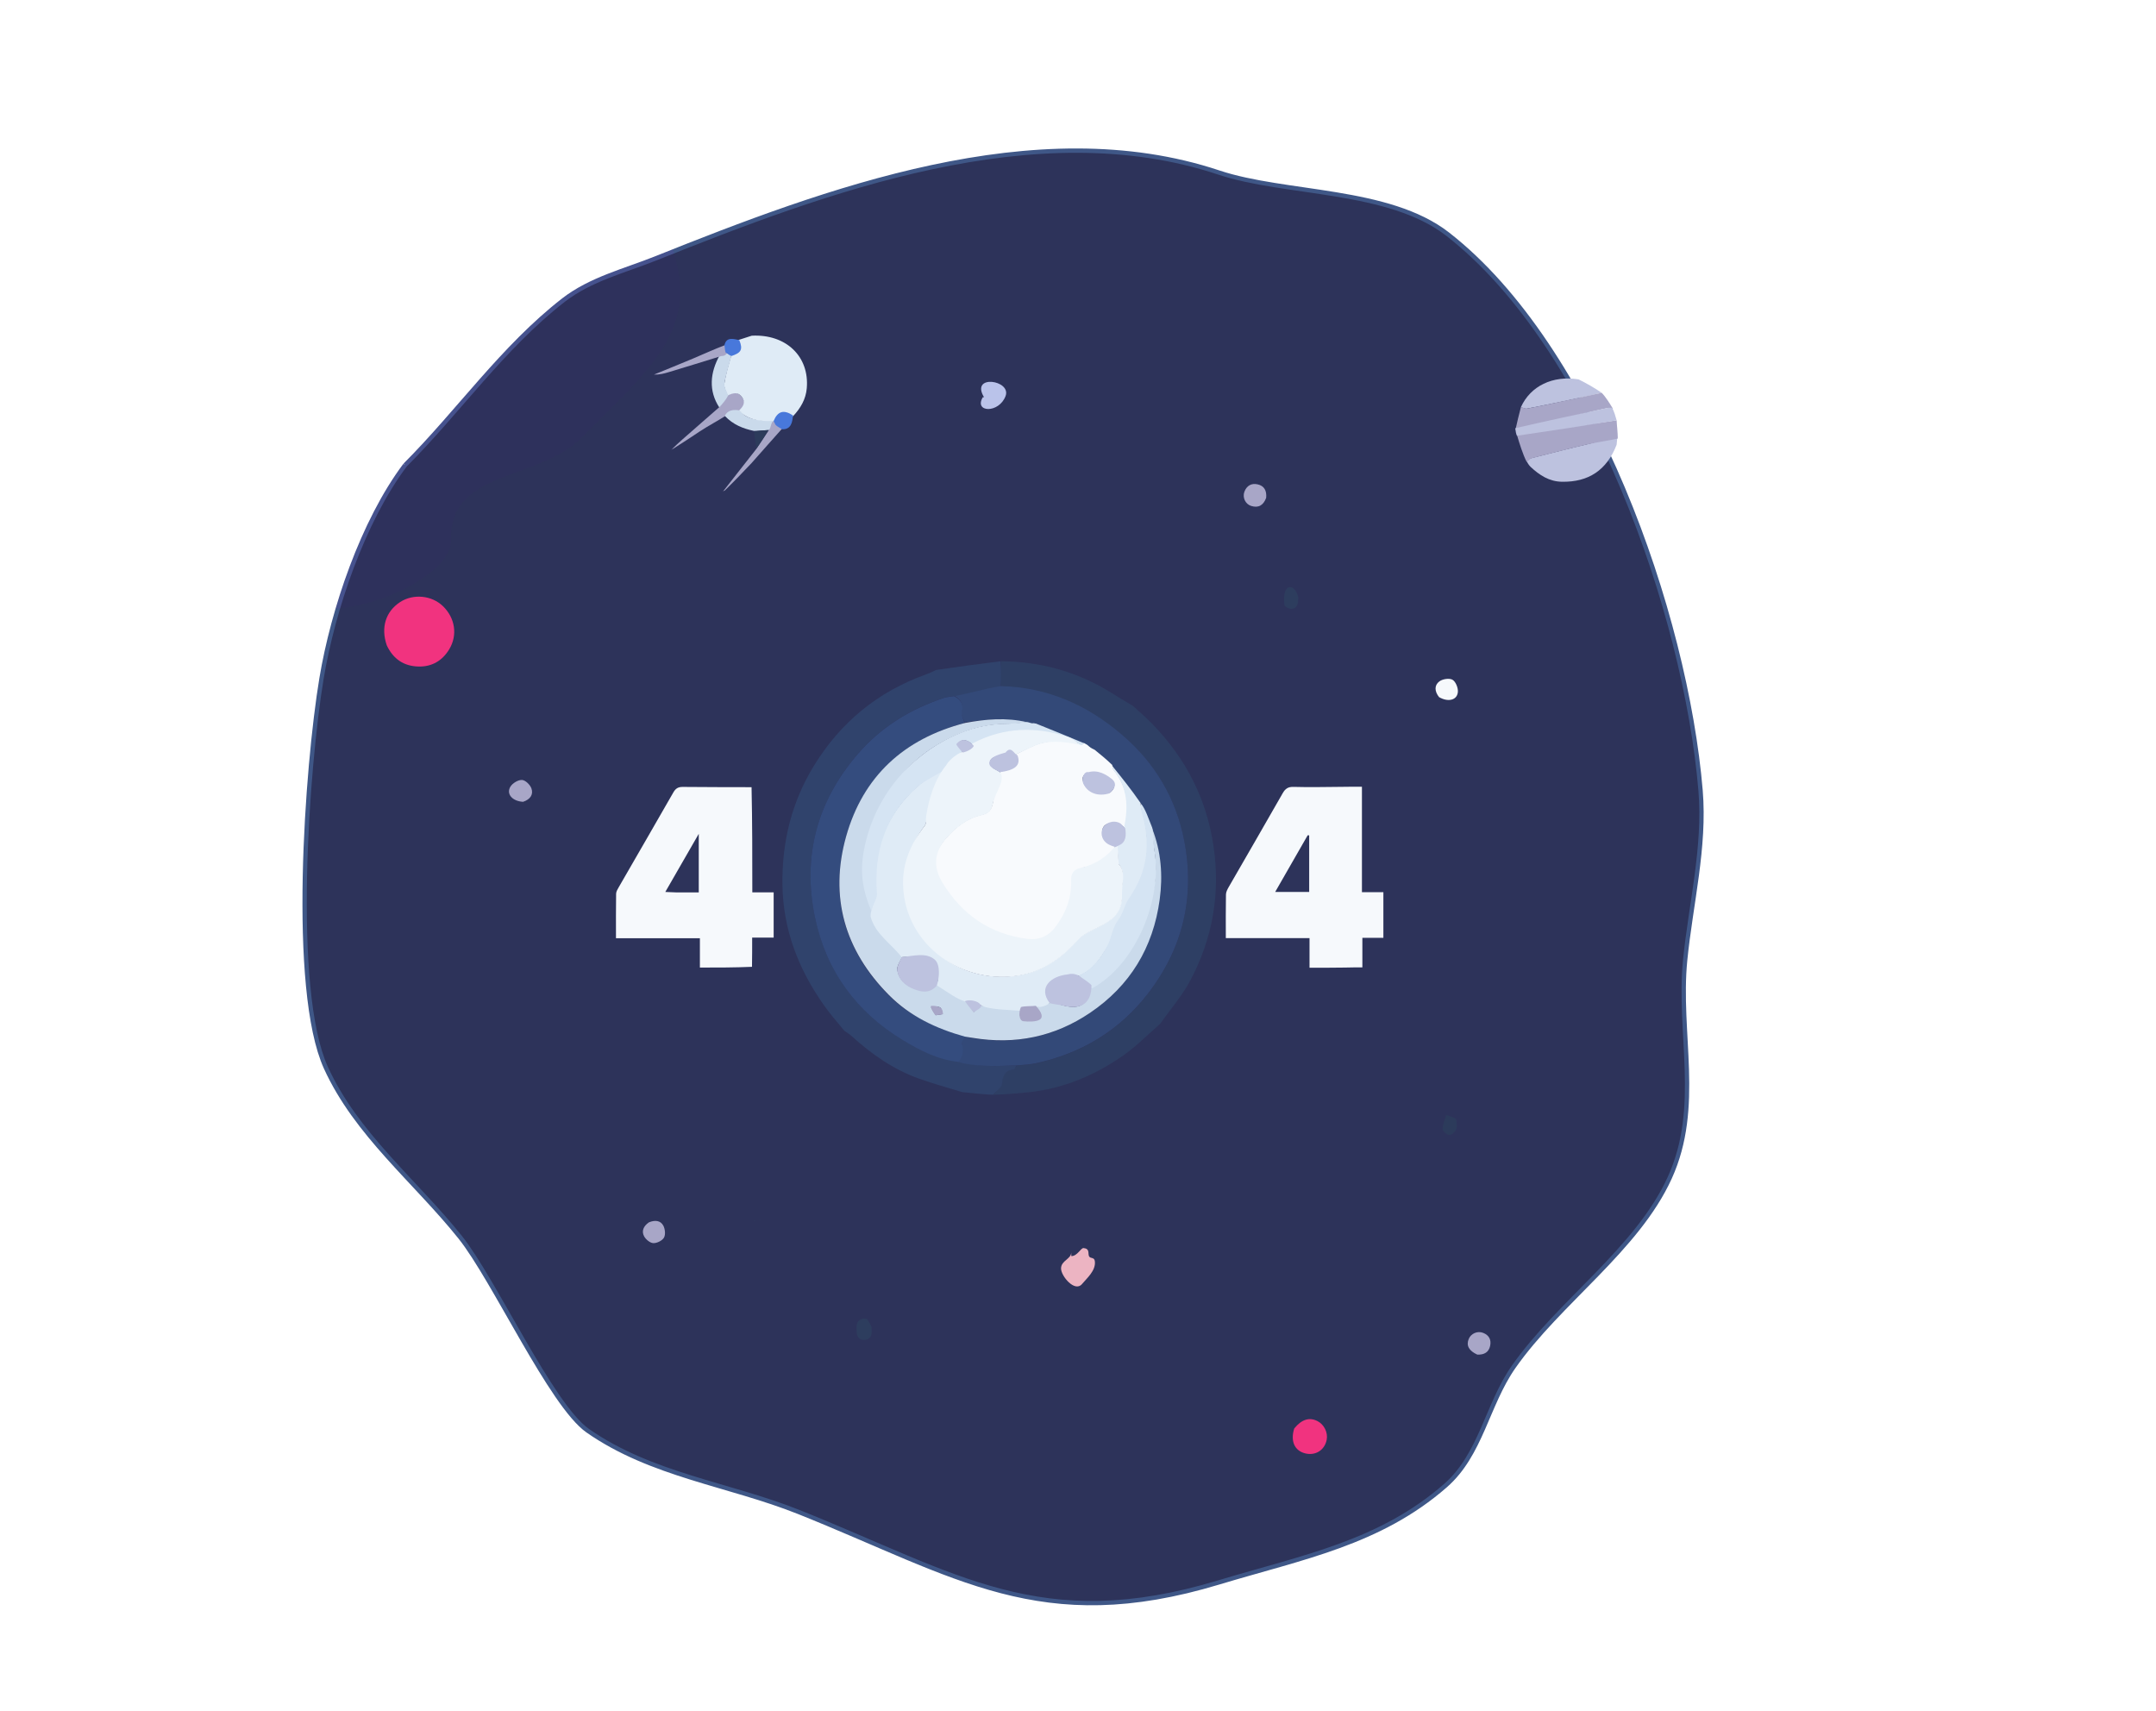
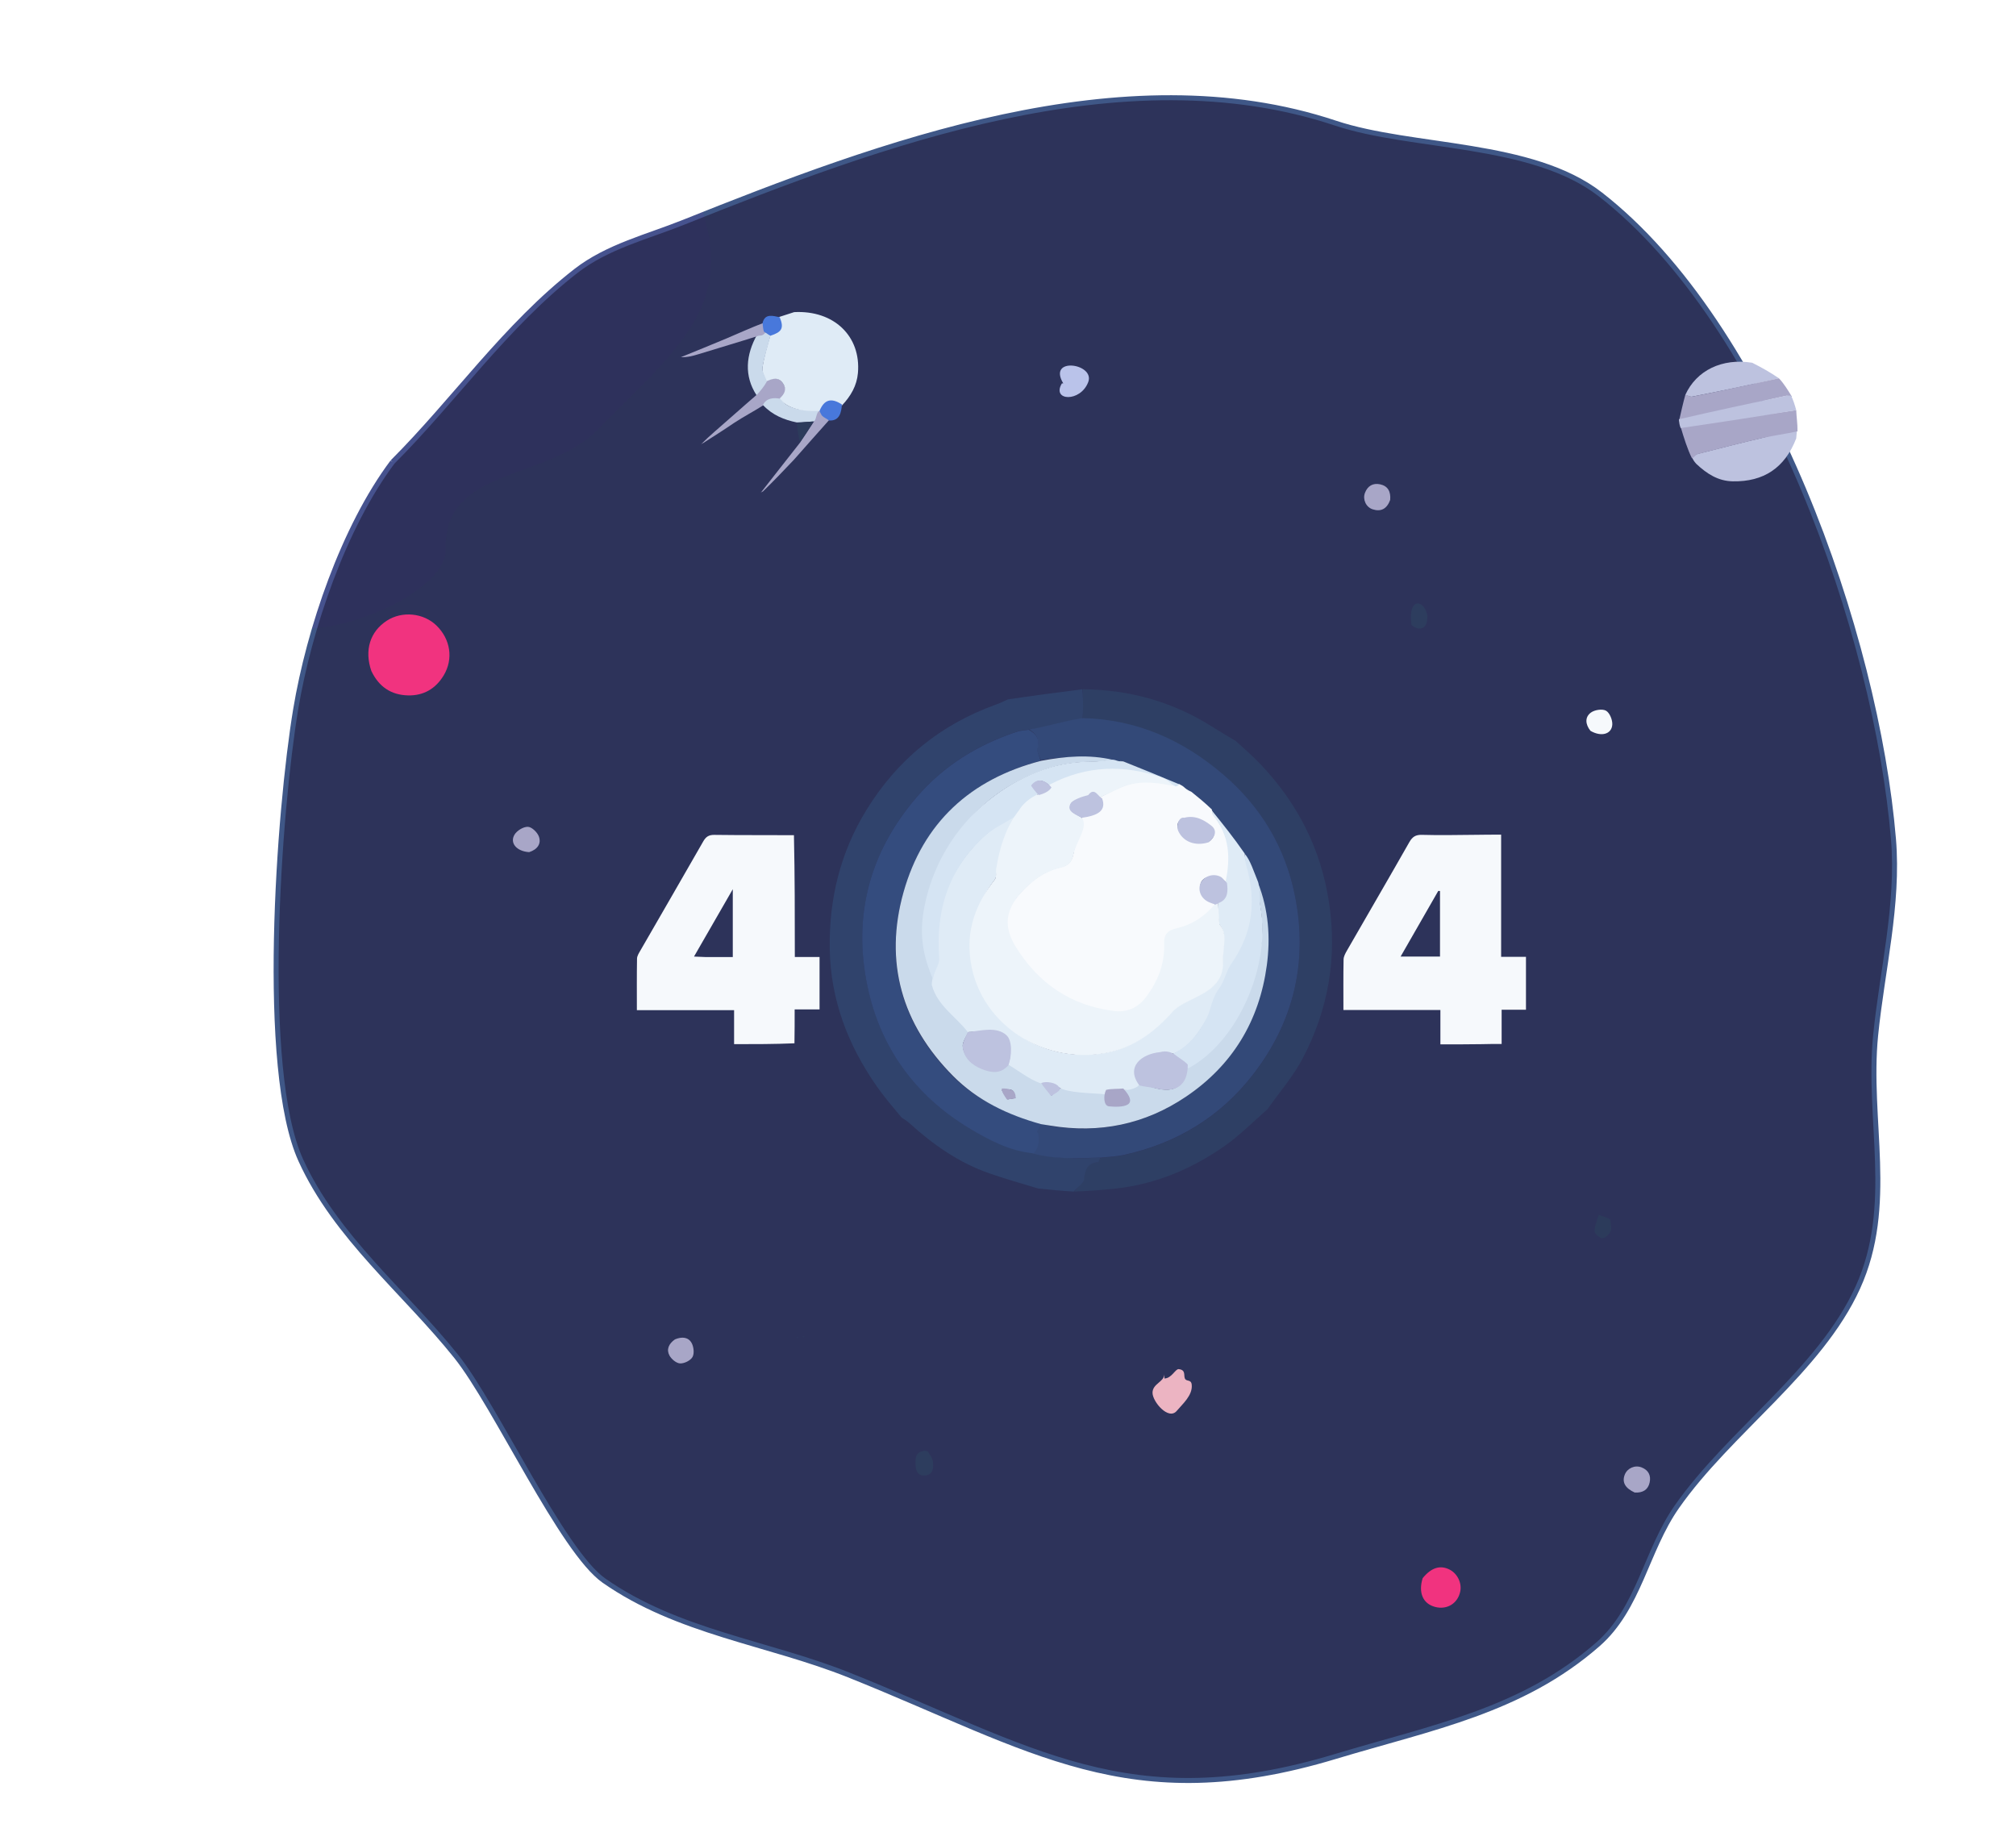
- <svg xmlns="http://www.w3.org/2000/svg" id="ezmjx5vqZfL1" viewBox="0 0 1301 1032" shape-rendering="geometricPrecision" text-rendering="geometricPrecision">
+ <svg xmlns="http://www.w3.org/2000/svg" id="ezmjx5vqZfL1" viewBox="40 40 1050 950" shape-rendering="geometricPrecision" text-rendering="geometricPrecision">
  <path d="M246.275,279.949c32.111-32.111,58.898-71.027,95.561-99.542c16.281-12.663,37.134-17.773,55.744-25.217c102.21-40.884,229.128-88.643,339.771-51.762c40.18,13.393,102.34,9.402,138.032,37.162c87.42,67.993,143.76,229.334,152.631,335.789c2.844,34.132-5.927,68.56-9.291,102.197-4.423,44.23,10.191,88.536-9.291,131.396-19.667,43.267-66.764,74.9-94.233,114.142-16.033,22.905-19.615,52.833-41.144,71.67-39.644,34.689-86.417,43.217-136.705,58.398-107.556,32.47-157.922-4.24-253.501-42.471-42.015-16.806-89.018-22.23-127.414-49.107-21.969-15.378-56.383-91.051-76.979-116.796-26.944-33.679-62.741-62.112-80.961-102.197-21.495-47.289-11.45-182.146-2.654-234.92c6.946-41.677,24.938-94.745,50.435-128.741" transform="translate(-1.83029 0.6932)" fill="#2d335a" stroke="#3f5787" stroke-width="2.602" />
  <path style="mix-blend-mode:hue" d="M200.633,59.198c11.247-2.249,22.212-8.489,33.958-8.489c33.279,0,54.738,11.562,84.894,19.101c11.755,2.939,26.627,5.524,36.08,13.795c7.623,6.67,10.081,20.957,14.856,29.713c39.334,72.113,10.626,93.369-41.386,145.381-25.788,25.788-80.032,19.123-78.527,61.548.884,24.905-72.873,53.996-93.437,35.717-9.405-8.36-83.517-57.053-79.535-123.795c2.66-44.581,8.061-97.606,44.569-124.158c14.03-10.204,29.88-15.593,44.569-24.407c10.738-6.443,20.031-24.407,33.958-24.407" transform="translate(21.69488 5.772733)" opacity="0.5" fill="#505055" stroke-width="2.602" />
  <path d="M975.527,268.469c-5.951,15.373-16.974,22.633-33.048,22.338-7.604-.14-13.449-3.894-19.001-9.105-1.022-1.141-1.741-2.106-2.225-3.516c1.141-.858,2.009-1.424,2.96-1.664c11.239-2.841,22.456-5.781,33.751-8.38c5.94-1.367,12.03-4.003,18.048-5.031-.14,1.028-.289,3.942-.485,5.358Z" transform="translate(0-.102471)" fill="#bdc2df" />
  <path d="M976.195,264.649c-6.209,1.377-12.291,2.126-18.231,3.493-11.295,2.599-22.513,5.538-33.751,8.38-.95.24-1.708,1.651-2.96,2.225-2.328-4.582-4.376-11.156-5.891-16.316c20.544-3.42,40.09-5.82,60.166-8.822.125,3.435.734,7.256.668,11.04Z" fill="#a8a6c7" />
  <path d="M917.765,245.685c5.779-12.756,19.177-19.268,34.831-16.751c4.953,2.505,9.494,5.034,13.904,8.083-15.134,3.56-30.131,6.634-45.154,9.57-1.093.214-2.382-.578-3.58-.902Z" fill="#bdc2df" />
  <path d="M917.765,245.685c1.473.086,2.487,1.115,3.58.902c15.023-2.936,29.865-6.309,45.154-9.57c2.5,2.544,4.924,6.514,6.788,9.605-1.178.356-2.085-.644-2.883-.474-18.622,3.956-37.334,9.307-55.951,13.286.889-3.969,2.148-9.542,3.312-13.749Z" fill="#a8a6c7" />
  <path d="M914.453,258.418c18.713-4.328,37.329-8.313,55.951-12.269.798-.17,1.221.026,2.452,0c1.193,2.394,1.905,4.737,2.67,7.515-20.099,3.389-39.667,6.336-60.166,9.345-.616-1.409-.81-2.826-.909-4.591Z" transform="translate(0-.053745)" fill="#bdc2df" />
  <path d="M808.542,474.82c4.587-.085,8.712-.085,13.296-.085c0,21.397,0,42.274,0,63.646c4.505,0,8.577,0,12.936,0c0,9.37,0,18.244,0,27.55-4.118,0-8.199,0-12.674,0c0,5.994,0,11.582,0,17.821-3.664,0-6.935,0-10.653.108-7.227.108-14.006.108-21.24.108c0-6.299,0-11.87,0-17.891-17.011,0-33.566,0-50.506,0c0-9.088-.086-17.722.08-26.352.029-1.534.916-3.155,1.72-4.555c10.834-18.853,21.785-37.639,32.534-56.54c1.598-2.81,3.303-3.889,6.59-3.797c9.145.257,18.303.077,27.917-.015M790,512.622c0-2.848,0-5.696,0-8.544-.3-.014-.6-.028-.9-.043-6.451,11.247-12.902,22.493-19.621,34.207c7.327,0,13.747,0,20.522,0c0-8.387,0-16.522 0-25.621Z" fill="#f6f9fc" />
  <path d="M700.164,617.706c-7.585,6.674-14.531,13.733-22.515,19.307-16.956,11.837-35.679,19.762-56.464,22.041-7.081.776-14.19,1.297-21.669,1.586c1.467-2.365,4.652-4.235,4.895-6.43.539-4.867,1.592-8.273,7.108-8.813.569-.056.997-1.553,1.925-2.385c4.226-.439,8.087-.552,11.797-1.362c27.344-5.971,50.079-19.621,67.289-41.777c21.441-27.604,28.726-59.041,21.955-93.084-4.994-25.106-17.556-46.373-37.312-63.254-21.145-18.067-45.57-26.878-73.141-27.966.002-5.797-.017-11.177-.037-16.557c24.169.192,46.592,6.439,67.102,19.336c4.047,2.545,8.131,5.033,12.545,7.608c4.421,3.957,8.647,7.707,12.542,11.774c19.521,20.39,31.793,44.271,36.034,72.434c4.346,28.864-.444,56.038-13.977,81.547-4.859,9.158-11.876,17.171-18.076,25.993Z" fill="#2e3f64" />
  <path d="M780.966,862.005c4.525-5.565,9.154-6.949,14.046-4.469c4.007,2.031,6.41,6.909,5.556,11.28-1.228,6.287-6.86,9.798-13.099,8.166-6.29-1.645-8.863-7.295-6.503-14.977Z" fill="#f1337f" />
  <path d="M764.048,300.41c-1.711,4.644-4.793,6.281-9.15,4.859-3.455-1.128-5.277-5.165-3.983-8.56c1.368-3.587,4.159-5.26,7.898-4.453c4.033.871,5.643,3.766,5.235,8.154Z" fill="#a8a6c7" />
  <path d="M868.364,420.656c-2.775-3.505-2.911-7.182.215-9.497c1.945-1.44,5.97-2.069,7.886-.985c1.922,1.087,3.435,4.826,3.268,7.275-.341,4.998-5.777,6.468-11.369,3.206Z" fill="#f6f9fc" />
  <path d="M891.426,817.406c-5.106-2.332-6.732-5.475-5.176-9.376c1.32-3.309,5.221-5.079,8.683-3.755c3.643,1.393,5.083,4.262,4.241,7.963-.858,3.772-3.584,5.38-7.748,5.167Z" fill="#a8a6c7" />
  <path d="M233.408,389.456c-3.743-10.796-.638-20.519,8.072-26.17c7.927-5.142,19.056-4.063,25.826,2.504c7.326,7.107,8.933,17.417,3.797,25.969-4.175,6.953-10.496,10.658-18.622,10.444-8.709-.229-15.135-4.408-19.072-12.748Z" fill="#f1337f" />
  <path d="M315.622,483.842c-6.536-.395-10.265-4.76-7.643-9.119c1.271-2.113,4.643-4.164,6.978-4.072c2.038.081,4.914,2.861,5.711,5.065c1.355,3.75-.746,6.718-5.047,8.126Z" fill="#a8a6c7" />
  <path d="M453.51,475.01c.463,21.025.463,41.985.463,63.458c4.502,0,8.587,0,12.876,0c0,9.288,0,18.067,0,27.294-4.022,0-8.099,0-12.966,0c0,6.021,0,11.609-.104,17.647-10.391.449-20.677.449-31.44.449c0-6.134,0-11.707,0-17.713-17.051,0-33.629,0-50.635,0c0-9.234-.074-18.035.077-26.832.024-1.371.934-2.804,1.666-4.075c10.938-19.003,21.958-37.959,32.832-56.999c1.4-2.451,2.924-3.426,5.817-3.389c13.649.175,27.301.09,41.415.162m-45.72,63.483c4.628,0,9.256,0,13.868,0c0-11.782,0-23.053,0-35.343-6.981,12.127-13.416,23.304-20.197,35.083c2.235.107,3.828.183,6.329.26Z" fill="#f6f9fc" />
  <path d="M422.374,260.263c-5.409,3.707-10.597,6.961-16.073,10.485-.34.056-1.223.747-1.223.747c2.02-2.053,4.864-4.706,7.039-6.58c7.143-6.154,14.439-12.772,21.966-19.23c1.919-2.615,3.199-4.74,5.089-7.175c3.221-2.025,6.375-2.126,8.659,1.144c2.121,3.037,2.505,6.694-.548,8.704-3.95.742-6.678.154-9.49,2.603-4.833,3.105-10.315,5.958-15.421,9.302Z" transform="translate(-.023316 0.000013)" fill="#a8a6c7" />
  <path d="M437.372,250.961c1.587-3.481,5.238-4.031,9.103-3.268c1.519,1.309,1.725,2.246,2.92,2.984c5.753,3.552,12.068,2.92,18.626,2.933.145.66,1.134,1.905.996,2.576-1.513,1.345-3.25,2.188-5.027,3.338-3.144.23-6.288.372-8.989.513-6.599-1.368-12.661-3.795-17.629-9.076Z" fill="#cadaeb" />
  <path d="M463.99,259.435c1.335-1.061,1.045-5.903,3.556-5.456c1.284.888,3.693,3.483,4.561,4.439-5.92,6.72-12.517,14.008-18.639,21.02-5.431,5.75-10.66,11.208-16.209,16.589-.321-.077-1.122.683-1.122.683c6.358-8.245,13.564-17.221,20.341-25.961c2.784-4.101,5.148-7.707,7.512-11.313Z" transform="translate(.0481 0)" fill="#a8a6c7" />
  <path d="M391.552,737.616c3.634-1.521,6.983-1.2,8.687,1.921c1.094,2.005,1.465,5.454.432,7.278-1.039,1.835-4.255,3.415-6.446,3.329-1.951-.077-4.512-2.204-5.543-4.109-1.68-3.103-.432-6.141,2.871-8.419Z" fill="#a8a6c7" />
  <path d="M463.548,259.524c-1.922,3.517-4.286,7.123-6.943,10.929-.73-3.04-1.167-6.281-1.604-9.969c2.702-.589,5.404-.73,8.548-.96Z" fill="#2c3b5b" />
  <path d="M580.418,659.013c-8.761-2.637-17.18-5.027-25.429-7.904-15.755-5.495-29.134-14.882-41.404-25.992-1.21-1.096-2.592-2.003-4.229-3.062-4.502-5.387-8.921-10.533-12.791-16.063-15.099-21.578-24.205-45.208-24.615-71.902-.398-25.928,5.525-50.119,19.137-72.242c16.069-26.115,38.527-44.494,67.453-54.871c2.023-.726,3.98-1.633,6.213-2.707c12.952-1.922,25.658-3.592,38.803-5.26.458,5.383.477,10.762.012,16.565-9.514,1.754-18.543,3.086-27.986,4.422-2.365.359-4.395.481-6.256,1.104-20.227,6.77-37.791,17.48-51.892,33.84-24.73,28.694-33.451,61.797-25.845,98.479c6.656,32.105,24.806,57.117,53.016,74.154c9.935,6,20.498,11.16,32.689,12.667c11.92,3.604,23.823,3.108,35.715,2.774-.494.828-.921,2.326-1.491,2.382-5.515.54-6.569,3.947-7.108,8.813-.243,2.195-3.427,4.066-5.349,6.425-6.122-.304-12.174-.949-18.643-1.622Z" transform="translate(.204396 0)" fill="#30436c" />
  <path d="M468.02,253.979c-6.452.261-12.873.25-18.626-3.302-1.195-.738-2.147-1.869-3.259-3.15c2.598-2.369,3.817-4.836,1.696-7.873-2.283-3.269-5.168-2.697-8.659-.971-1.104-2.499-2.399-5.016-2.041-7.27.917-5.774,2.568-11.432,4.294-17.215c5.622-1.878,6.157-3.184,4.012-8.973c2.631-.836,5.262-1.672,8.231-2.654c20.765-1.079,34.882,12.594,33.205,31.731-.573,6.537-3.65,11.943-8.372,16.939-5.826-3.37-7.945-2.818-10.481,2.738Z" transform="translate(-.038215 0)" fill="#dfebf6" />
  <path d="M466.849,253.979c2.431-5.829,6.037-6.998,11.652-3.302-.319,3.964-1.073,8.701-6.711,8.336-1.229-.984-2.664-1.449-3.77-2.622-.278-.603-1.026-1.753-1.171-2.413Z" fill="#4878db" />
  <path d="M454.948,736.911c-.009-.192.212-.457.727-.664.065.286-.2.464-.727.664Z" fill="#2d3d5e" />
  <path d="M458.137,736.353c-.111-.088.358-.253.601-.203s-.086.306-.086.306-.405-.015-.516-.103Z" fill="#2d3d5e" />
  <path d="M441.409,214.277c-1.358,5.704-3.362,11.362-4.278,17.136-.358,2.254,1.446,4.574,2.258,7.27-1.328,2.537-3.436,4.972-5.36,7.187-6.58-10.107-5.609-21.047.295-31.593c1.357-1.187,2.218-.979,3.47-1.55c1.29.588,2.629,1.069,3.615,1.55Z" transform="translate(.015554 0)" fill="#cadaeb" />
  <path d="M438.411,212.727c-1.3,2.091-2.486,2.255-3.824,2.255-10.596,3.382-21.127,6.452-31.425,9.638-2.952.914-5.947,1.69-9.254,1.577c7.904-3.238,15.836-6.411,23.703-9.735c6.318-2.669,12.558-5.523,19.166-8.062.46,1.562,1.507,2.997,1.633,4.326Z" transform="translate(.698837-.152861)" fill="#a8a6c7" />
  <path d="M437.794,212.727c-.43-1.435-.556-2.764-.695-4.503c1.188-5.164,5.491-3.68,8.921-2.999c2.456,5.884.912,7.727-4.71,9.605-1.355-.402-2.226-1.515-3.516-2.103Z" transform="translate(.076431 0)" fill="#4878db" />
  <path d="M401.499,273.52c.019.029-.019-.029,0,0Z" fill="#a8a6c7" />
  <path d="M613.443,643.011c-12.326.337-25.619,1.167-37.447-2.771c2.328-3.338,5.537-6.549,4.292-10.657-.325-1.073,1.192-3.798,1.424-4.386c1.868.266,3.615,1.011,5.091,1.256c25.565,4.251,49.319-.617,70.751-15.099c24.181-16.339,38.104-39.413,42.028-68.262c1.99-14.63.914-29.151-4.597-43.467-2.019-4.786-4.024-9.199-6.07-13.96-5.993-8.137-11.946-15.925-18.035-24.018-3.62-3.123-7.104-5.942-10.773-9.035-1.131-.794-2.077-1.314-3.231-2.095-.993-.665-1.778-1.068-2.719-1.738-9.809-4.147-19.461-8.027-29.311-12.118-.754-.265-1.357.174-2.272.016-1.096-.166-1.788-.201-2.85-.493-12.711-2.604-25.027-2.112-37.612-.24-.863-2.259-2.304-4.491-1.84-6.209c1.267-4.688-.573-7.501-4.278-9.745c9.029-1.332,18.506-4.539,27.998-5.876c28.056.665,52.033,11.352,73.178,29.42c19.755,16.881,32.318,38.148,37.312,63.254c6.771,34.043-.513,65.48-21.955,93.084-17.21,22.156-39.944,35.807-67.289,41.777-3.71.81-7.571.923-11.797,1.362Z" transform="translate(0-.08023)" fill="#334978" />
  <path d="M752.411,731.915c.235,2.337.908,4.557.211,6.193-.686,1.61-2.787,3.655-4.221,3.619-1.478-.036-4.098-2.351-4.098-3.67-.001-2.834,1.36-5.668,2.164-8.502c1.927.662,3.855,1.325,5.945,2.36Z" transform="translate(126.2119-56.79535)" fill="#2c3b5b" />
  <path d="M575.582,419.995c4.117,2.24,5.958,5.052,4.691,9.74-.464,1.718.977,3.951,1.521,6.438-36.654,9.82-61.274,32.625-71.423,68.733-10.217,36.351-.91,68.814,25.876,95.755c12.621,12.694,28.9,19.549,45.953,24.375-.475,1.316-2.237,3.473-1.912,4.546c1.245,4.108.574,7.928-2.048,11.029-11.989-.935-23.7-7.038-33.635-13.039-28.21-17.037-46.36-42.049-53.016-74.154-7.605-36.682,1.115-69.785,25.845-98.479c14.101-16.361,31.665-27.07,51.892-33.84c1.862-.623,3.891-.745,6.256-1.104Z" transform="translate(.16046 0.08023)" fill="#344c7e" />
  <path d="M597.586,729.398c1.167,1.894,2.489,3.558,2.652,5.328.286,3.114.316,6.708-4.087,7.178-3.414.364-4.747-2.061-4.916-4.962-.204-3.485-.469-7.271,4.51-7.887.477-.059.982.102,1.841.344Z" transform="translate(-74.32478 66.61183)" fill="#2d3d5e" />
  <path d="M671.961,735.089c-.11,3.349-.38,6.469-4.085,6.721-1.453.099-4.237-1.341-4.309-2.248-.248-3.121-.534-6.932.996-9.332c2.126-3.337,6.27-.815,7.397,4.859Z" transform="translate(111.4872-374.4286)" fill="#2d3d5e" />
  <path d="M654.314,449.047c.785.403,1.57.806,2.632,1.831c1.3,1.084,2.323,1.547,3.346,2.01c3.484,2.818,6.967,5.637,10.589,9.128.379,1.448.416,2.39.892,2.974c8.601,10.567,9.777,22.602,6.836,35.172-.927-.759-1.516-1.365-2.221-1.769-4.21-2.408-9.522-1.665-11.008,1.495-1.608,3.419.802,7.283,5.803,9.302.61.246,1.22.493,1.668,1.034-3.743,13.648-10.459,11.767-18.884,13.648-4.281.956-7.857,10.109-7.696,14.512.387,10.589-3.286,15.918-9.658,24.396-4.393,5.845-10.926,5.622-17.151,4.837-26.336-.121-42.048-13.698-53.956-33.217-6.052-9.92-2.099-20.05,5.181-28.368c5.788-6.612,12.633-11.965,21.368-13.924c4.305-.966,6.048-3.204,6.801-7.248c1.181-6.343,2.747-12.614,4.544-18.913c8.556-1.14,10.484-3.518,8.728-10.051c5.197-2.432,9.903-5.287,15.006-6.836c8.253-2.505,16.185-1.765,24.684.311.86-.266,1.482-.152,2.077-.575m15.992,29.689c3.442-2.991,2.758-6.538-.589-8.128-3.964-1.884-8.66-2.744-13.091-2.952-2.983-.14-3.889,2.569-2.542,5.473c2.597,5.599,8.889,8.041,16.222,5.607Z" transform="translate(.261449-.442012)" fill="#f8fafd" />
  <path d="M581.985,625.69c-17.446-4.844-33.117-12.335-45.738-25.029-26.786-26.94-36.093-59.404-25.876-95.755c10.148-36.108,34.769-58.913,71.715-68.472c12.612-2.362,24.928-3.374,37.312-.505-3.632.686-7.26,1.036-10.888,1.04-10.064.012-19.685,1.802-29.063,5.644-30.133,12.342-48.019,34.599-54.167,66.366-2.702,13.96-1.642,27.721,3.768,41.39c3.122,10.47,9.533,17.602,15.688,26.156-1.072,2.507-3.77,6.491-3.504,8.574.737,5.757,4.684,9.331,9.95,11.438c4.857,1.943,9.565-.579,13.903-4.649c6.416,3.461,12.718,10.01,18.816,13.47c1.081,2.023,2.302,3.756,3.524,5.49c1.244-1.318,2.488-2.636,4.13-3.905c8.5.795,16.602,1.541,24.581,2.615-1.491,2.863-1.002,5.349,1.817,5.653c2.79.301,6.29-.025,8.476-1.531c2.995-2.063-.479-3.737-1.276-5.535c3.237-1.149,6.091-2.189,9.325-3.186c2.611.685,4.827,1.383,7.074,1.961c10.512,2.706,15.424-1.09,15.866-12.016c26.213-14.464,44.009-52.321,38.891-81.799-.749-4.314-.888-8.733-1.31-13.103c5.497,13.941,6.573,28.462,4.583,43.092-3.924,28.849-17.847,51.923-42.028,68.262-21.432,14.482-45.186,19.349-70.751,15.099-1.475-.245-2.95-.497-4.818-.763m-17.39-12.899c1.376-.236,2.752-.473,4.128-.709-.563-1.415-.773-3.609-1.773-4.064-1.51-.687-3.572-.162-5.399-.152.794,1.53,1.588,3.061,3.045,4.925Z" transform="translate(.204396-.175432)" fill="#cadaeb" />
  <path d="M634.098,604.916c-2.21,2.176-5.561,3.337-9.327,3.203-3.348.426-6.141,1.833-8.724,2.175-8.102-.746-19.697-.603-24.733-3.645-2.85-.755-5.061-1.168-7.273-1.581-6.116-1.135-12.477-6.341-18.808-10.17c1.57-5.013-.035-8.421-3.192-11.381-5.094-4.777-11.244-6.18-18.004-5.633-6.389-8.272-15.835-13.719-18.757-24.464-.317-3.731,3.019-10.132,2.776-13.238-2.024-25.792,6.136-48.086,25.433-65.361c5.425-4.856,12.338-7.802,18.351-11.52-7.009,8.813-10.808,18.621-12.533,29.326-.336,2.084-.265,4.623-1.442,6.119-8.337,10.598-11.276,22.648-10.896,35.9c1.053,36.722,33.943,60.629,69.08,53.895c13.713-2.628,24.864-10.704,34.142-21.234c1.66-1.884,3.963-3.336,6.207-4.546c9.471-5.105,20.928-8.319,20.314-22.51-.291-6.732,2.694-13.969-1.969-18.709-.286-4.71-.497-8.184-.401-11.806c4.572-1.889,4.2-6.166,3.91-10.015c2.656-12.816,2.124-24.163-6.476-34.73-.476-.584-.512-1.526-.755-2.669c5.951,7.42,11.401,14.16,17.206,22.559.035,1.73.603,3.931.92,5.011c5.525,18.822,4.141,36.583-7.365,53.138-2.789,4.013-4.375,8.875-6.411,13.393-2.041,4.529-3.4,9.469-6.045,13.598-4.669,7.288-8.835,15.253-17.863,19.025-2.943-.024-5.461-.244-7.929.013-9.405.981-14.074,8.92-9.434,15.857Z" transform="translate(.05644-.309722)" fill="#dfebf6" />
  <path d="M572.006,463.007c-5.056,4.599-13.003,7.307-18.427,12.163-19.296,17.275-26.42,38.764-24.396,64.556.244,3.106-3.415,7.482-3.163,10.847-5.546-13.028-7.302-23.787-4.6-37.747c6.148-31.768,27.894-57.872,58.027-70.214c9.378-3.841,19-5.632,29.063-5.644c3.629-.004,6.226-.467,10.181-.923c1.065-.202,2.022.088,3.19.5c1.07.381,2.523.296,3.164.327c9.652,3.88,19.305,7.759,29.113,11.907-.439.69-1.034,1.112-2.077,1.086-2.615-1.62-4.668-3.128-6.967-3.911-19.849-6.761-39.176-5.575-58.095,3.836-3.043-2.88-6.057-4.153-9.037-.827-.24.267,1.979,2.737,2.982,4.513-3.035,3.396-5.996,6.463-8.958,9.53Z" transform="translate(0-.292112)" fill="#d5e4f3" />
  <path d="M650.487,588.926c8.581-3.795,13.489-10.93,17.624-18.533c2.167-3.985,2.659-10.297,6.45-15.35c2.974-3.964,3.567-8.794,6.356-12.807c11.506-16.555,13.199-33.194,7.674-52.016-.317-1.08-.64-3.991-.634-5.372c2.83,2.916,5.009,9.992,7.028,14.778c1.137,5.311.575,9.164,1.324,13.478c5.118,29.479-11.372,69.296-37.739,83.464-2.114-2.007-6.463-5.876-8.084-7.642Z" transform="translate(.32389-.118088)" fill="#d5e4f3" />
  <path d="M660.108,452.612c-.838-.188-1.861-.651-2.953-1.473.876.16,1.822.679,2.953,1.473Z" fill="#edf4fa" />
  <path d="M624.847,436.661c-.443.18-1.084.149-1.796-.128.485-.192,1.042-.138,1.796.128Z" fill="#cadaeb" />
  <path d="M570.519,461.978c2.585-4.459,8.291-7.871,10.834-8.531c2.272-1.357,3.628-3.874,5.438-4.873c18.694-9.714,38.116-10.277,57.964-3.516c2.299.783,4.711,3.186,7.061,4.65-8.051-1.628-16.428-3.152-24.681-.647-5.103,1.549-9.809,4.404-15.4,6.801-2.148-.19-3.732-1.053-5.003-.721-3.282.856-8.094,1.371-9.257,3.604-2.05,3.937,2.736,5.398,5.532,7.2c3.795,4.706-2.969,12.573-4.15,18.916-.753,4.045-2.496,6.283-6.801,7.248-8.735,1.959-15.581,7.312-21.368,13.924-7.28,8.317-8.296,16.92-2.243,26.84c11.908,19.518,28.922,30.996,51.419,33.835c6.225.785,12.188-1.286,16.581-7.131c6.372-8.477,9.923-17.608,9.536-28.197-.161-4.403,1.835-6.702,6.116-7.657c8.425-1.881,15.289-6.366,21.009-13.513.587-.316.756-.321.926-.325.211,3.474.422,6.947.708,11.658c4.664,4.74,1.678,11.977,1.969,18.709.614,14.191-10.843,17.405-20.314,22.51-2.244,1.21-4.548,2.662-6.207,4.546-9.277,10.529-20.428,18.605-34.142,21.234-35.137,6.734-70.412-17.728-71.465-54.45-.38-13.252,4.718-25.098,13.054-35.696c1.177-1.496.545-3.833.881-5.917c1.724-10.705,4.993-21.686,12.002-30.498Z" transform="translate(.358471-.130961)" fill="#edf4fa" />
  <path d="M669.547,478.683c-6.992,2.239-13.294-.199-15.881-5.803-1.344-2.911.38-7.591,3.052-6.932c6.05-1.606,10.789,1.505,14.126,4.092c2.929,2.271,2.486,5.455-1.297,8.642Z" transform="translate(.036025 0)" fill="#bdc2df" />
  <path d="M675.099,510.22c-.477.153-1.634.936-2.058.957-.864-.23-2.354-.798-2.964-1.044-5.001-2.019-6.305-6.825-4.697-10.244c1.486-3.16,6.418-5.411,10.628-3.003.705.403,2.09,2.235,3.017,2.994.575,4.096.646,8.452-3.926,10.341Z" transform="translate(0-.055392)" fill="#bdc2df" />
  <path d="M603.401,465.948c-3.189-1.806-7.976-3.267-5.926-7.203c1.163-2.233,6.042-3.782,9.323-4.637c3.392-4.53,5.329,1.27,7.164,1.624c2.463,6.405-2.005,9.077-10.561,10.217Z" fill="#bdc2df" />
  <path d="M651.462,589.045c2.068,1.789,5.394,3.5,7.169,5.562.052,11.167-6.566,15.018-17.078,12.312-2.247-.578-5.506-.788-8.117-1.474-7.386-9.82,1.253-16.413,10.701-17.342c3.406-.914,5.586.075,7.324.942Z" transform="translate(0-.087716)" fill="#bdc2df" />
  <path d="M543.869,577.37c6.994-.83,15.162-3.154,20.257,1.623c3.157,2.96,2.677,10.892.929,15.614-4.245,4.73-9.017,3.873-13.873,1.93-5.266-2.107-9.213-5.681-9.95-11.438-.267-2.083,1.565-5.222,2.637-7.73Z" transform="translate(.137899 0.275798)" fill="#bdc2df" />
  <path d="M615.936,607.665c2.705-.67,5.975-.406,8.941-.723c1.561,1.714,5.445,6.205,2.45,8.268-2.187,1.506-7.145,1.329-9.935,1.028-2.819-.305-2.946-5.709-1.456-8.573Z" transform="translate(.167242 0)" fill="#a8a6c7" />
  <path d="M564.264,612.624c-1.125-1.697-2.647-3.658-2.647-5.682c1.827-.01,3.303.017,4.812.704c1.415,0,2.759,2.411,2.294,4.436-1.376.236-2.752.473-4.46.542Z" transform="translate(.137899 0)" fill="#a8a6c7" />
  <path d="M582.36,604.12c2.604-1.216,7.919-.05,9.01,1.872c2.511,1.465-1.794,3.5-3.946,4.856-1.221-1.733-3.983-4.704-5.064-6.727Z" fill="#bdc2df" />
  <path d="M587.629,450.093c-.826,1.783-3.728,3.354-6.665,4.015-1.466-1.417-4.112-4.778-3.872-5.046c3.322-4.353,7.708-2.491,10.537,1.031Z" fill="#bdc2df" />
  <path d="M604.693,225.511c-8.436-14.06,16.639-10.4,13.009-.723-4.01,10.694-19.282,9.972-13.732.723" transform="translate(-10.9039 14.18317)" fill="#bac3ea" stroke-width="2.602" />
  <path d="M646.141,755.718c0,4.082-6.158,4.892-6.158,9.723c0,4.641,8.348,14.55,12.64,9.399c2.929-3.515,8.337-8.032,7.779-13.613-.297-2.973-2.8-1.455-3.565-3.241-.73-1.703.629-4.475-3.241-4.862-1.704-.17-3.705,4.862-7.422,4.862" transform="translate(.28717 0)" fill="#ecb4c2" stroke-width="2.602" />
  <polygon style="mix-blend-mode:hue" points="0,-42.522 12.497,-17.201 40.441,-13.14 20.221,6.57 24.994,34.401 0,21.261 -24.994,34.401 -20.221,6.57 -40.441,-13.14 -12.497,-17.201 0,-42.522" transform="matrix(-.920384 0.391017-.391017-.920384 112.5359 315.7955)" fill="#e8e8a9" stroke-width="0" />
</svg>
